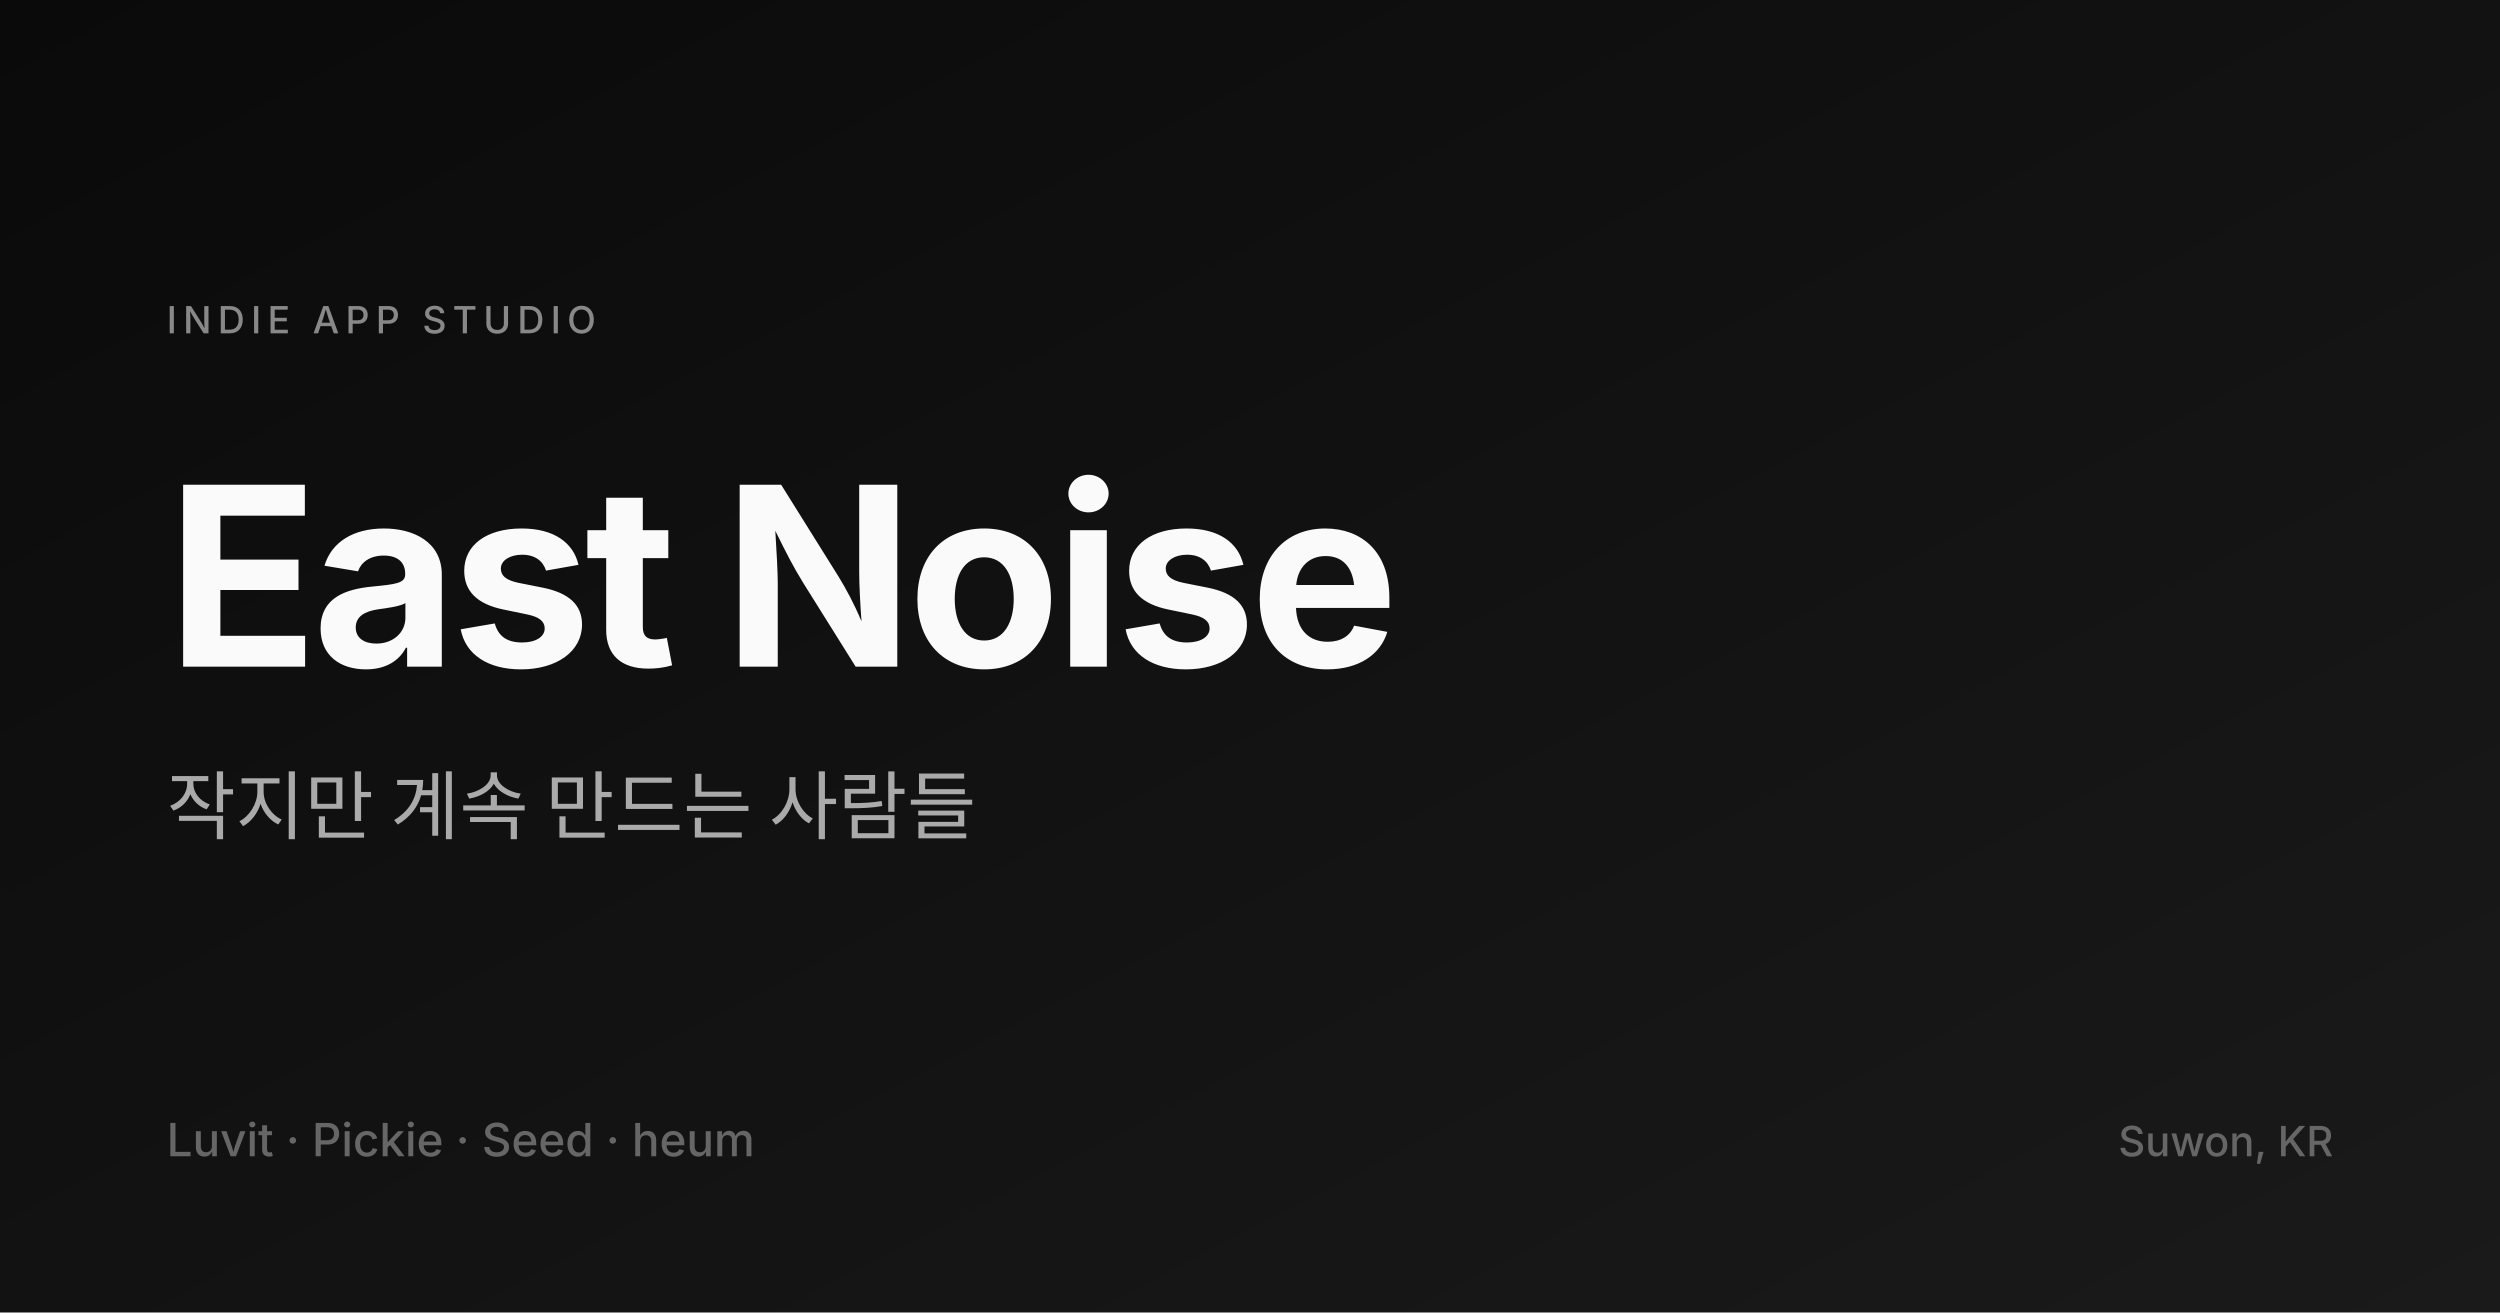
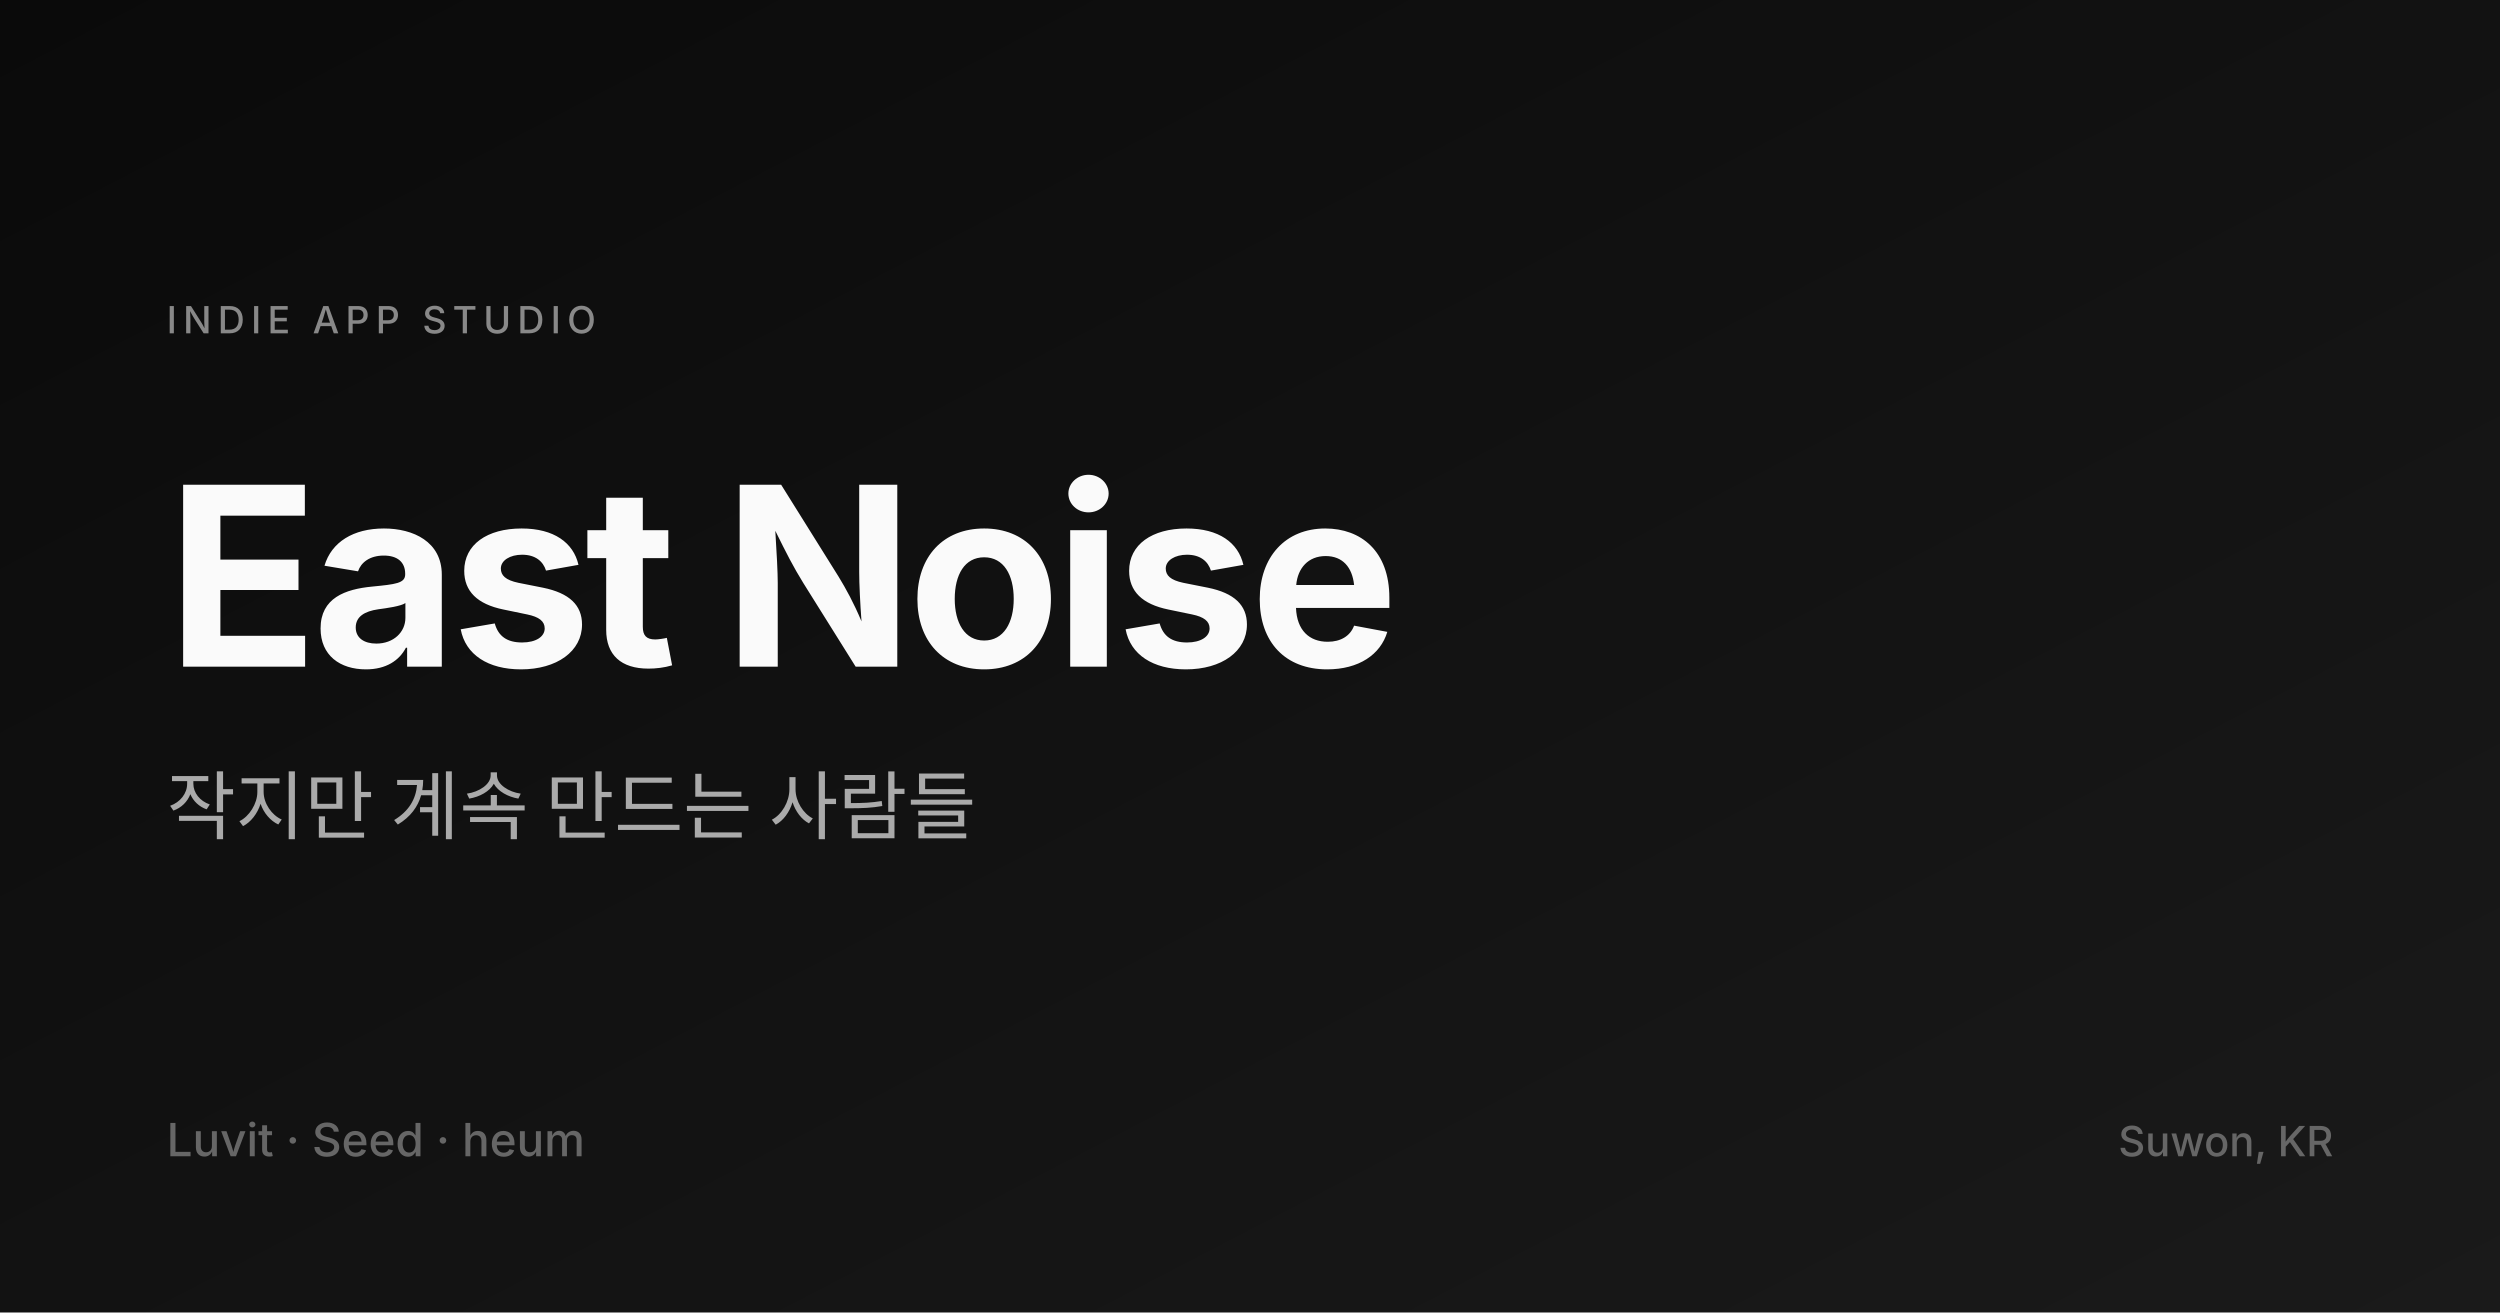
<svg xmlns="http://www.w3.org/2000/svg" viewBox="0 0 1200 630" width="1200" height="630">
  <defs>
    <linearGradient id="bg" x1="0" y1="0" x2="1" y2="1">
      <stop offset="0%" stop-color="#0a0a0a" />
      <stop offset="100%" stop-color="#1a1a1a" />
    </linearGradient>
  </defs>
  <rect width="1200" height="630" fill="url(#bg)" />
  <g font-family="-apple-system, 'Pretendard', 'Helvetica Neue', sans-serif" fill="#fafafa">
    <text x="80" y="160" font-size="18" font-weight="500" letter-spacing="3" fill="#888">INDIE APP STUDIO</text>
    <text x="80" y="320" font-size="120" font-weight="700" letter-spacing="-3">East Noise</text>
    <text x="80" y="400" font-size="36" font-weight="400" fill="#aaa">작지만 계속 만드는 사람들</text>
-     <text x="80" y="555" font-size="22" font-weight="500" fill="#666">Luvit  ·  Pickie  ·  Seed  ·  heum</text>
+     <text x="80" y="555" font-size="22" font-weight="500" fill="#666">Luvit  ·  Seed  ·  heum</text>
    <text x="1120" y="555" font-size="20" font-weight="500" fill="#666" text-anchor="end">Suwon, KR</text>
  </g>
</svg>
